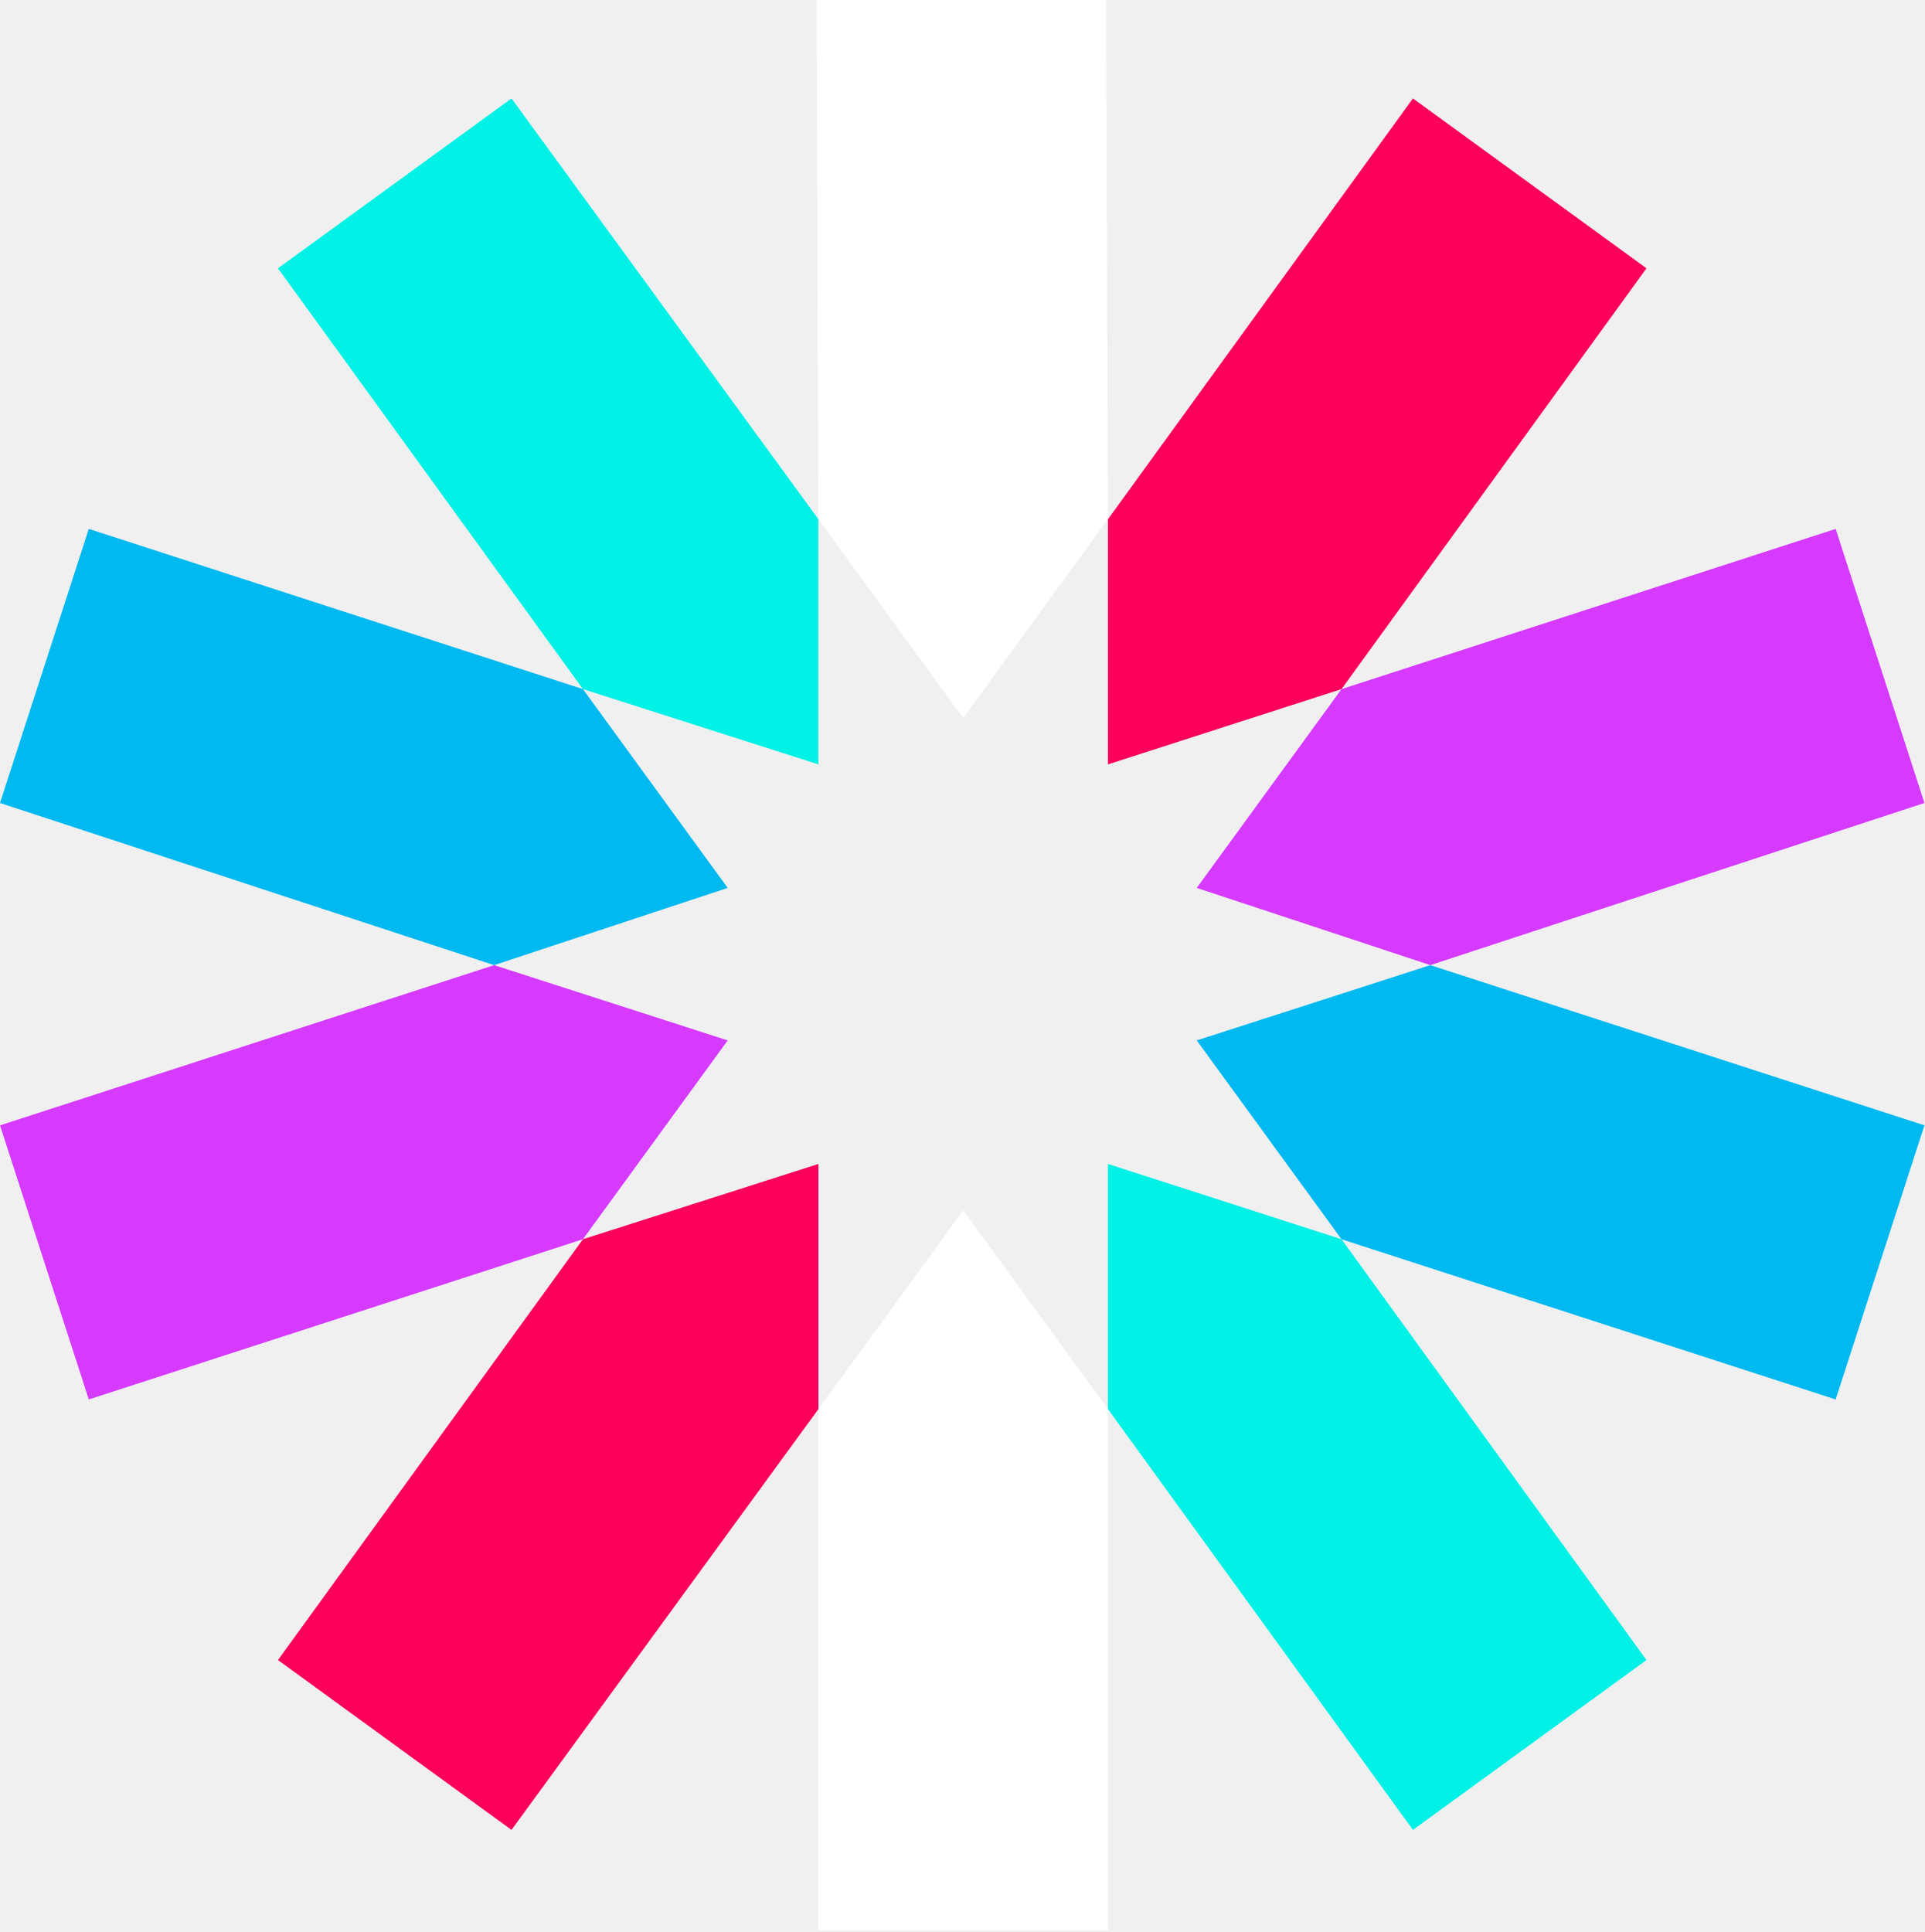
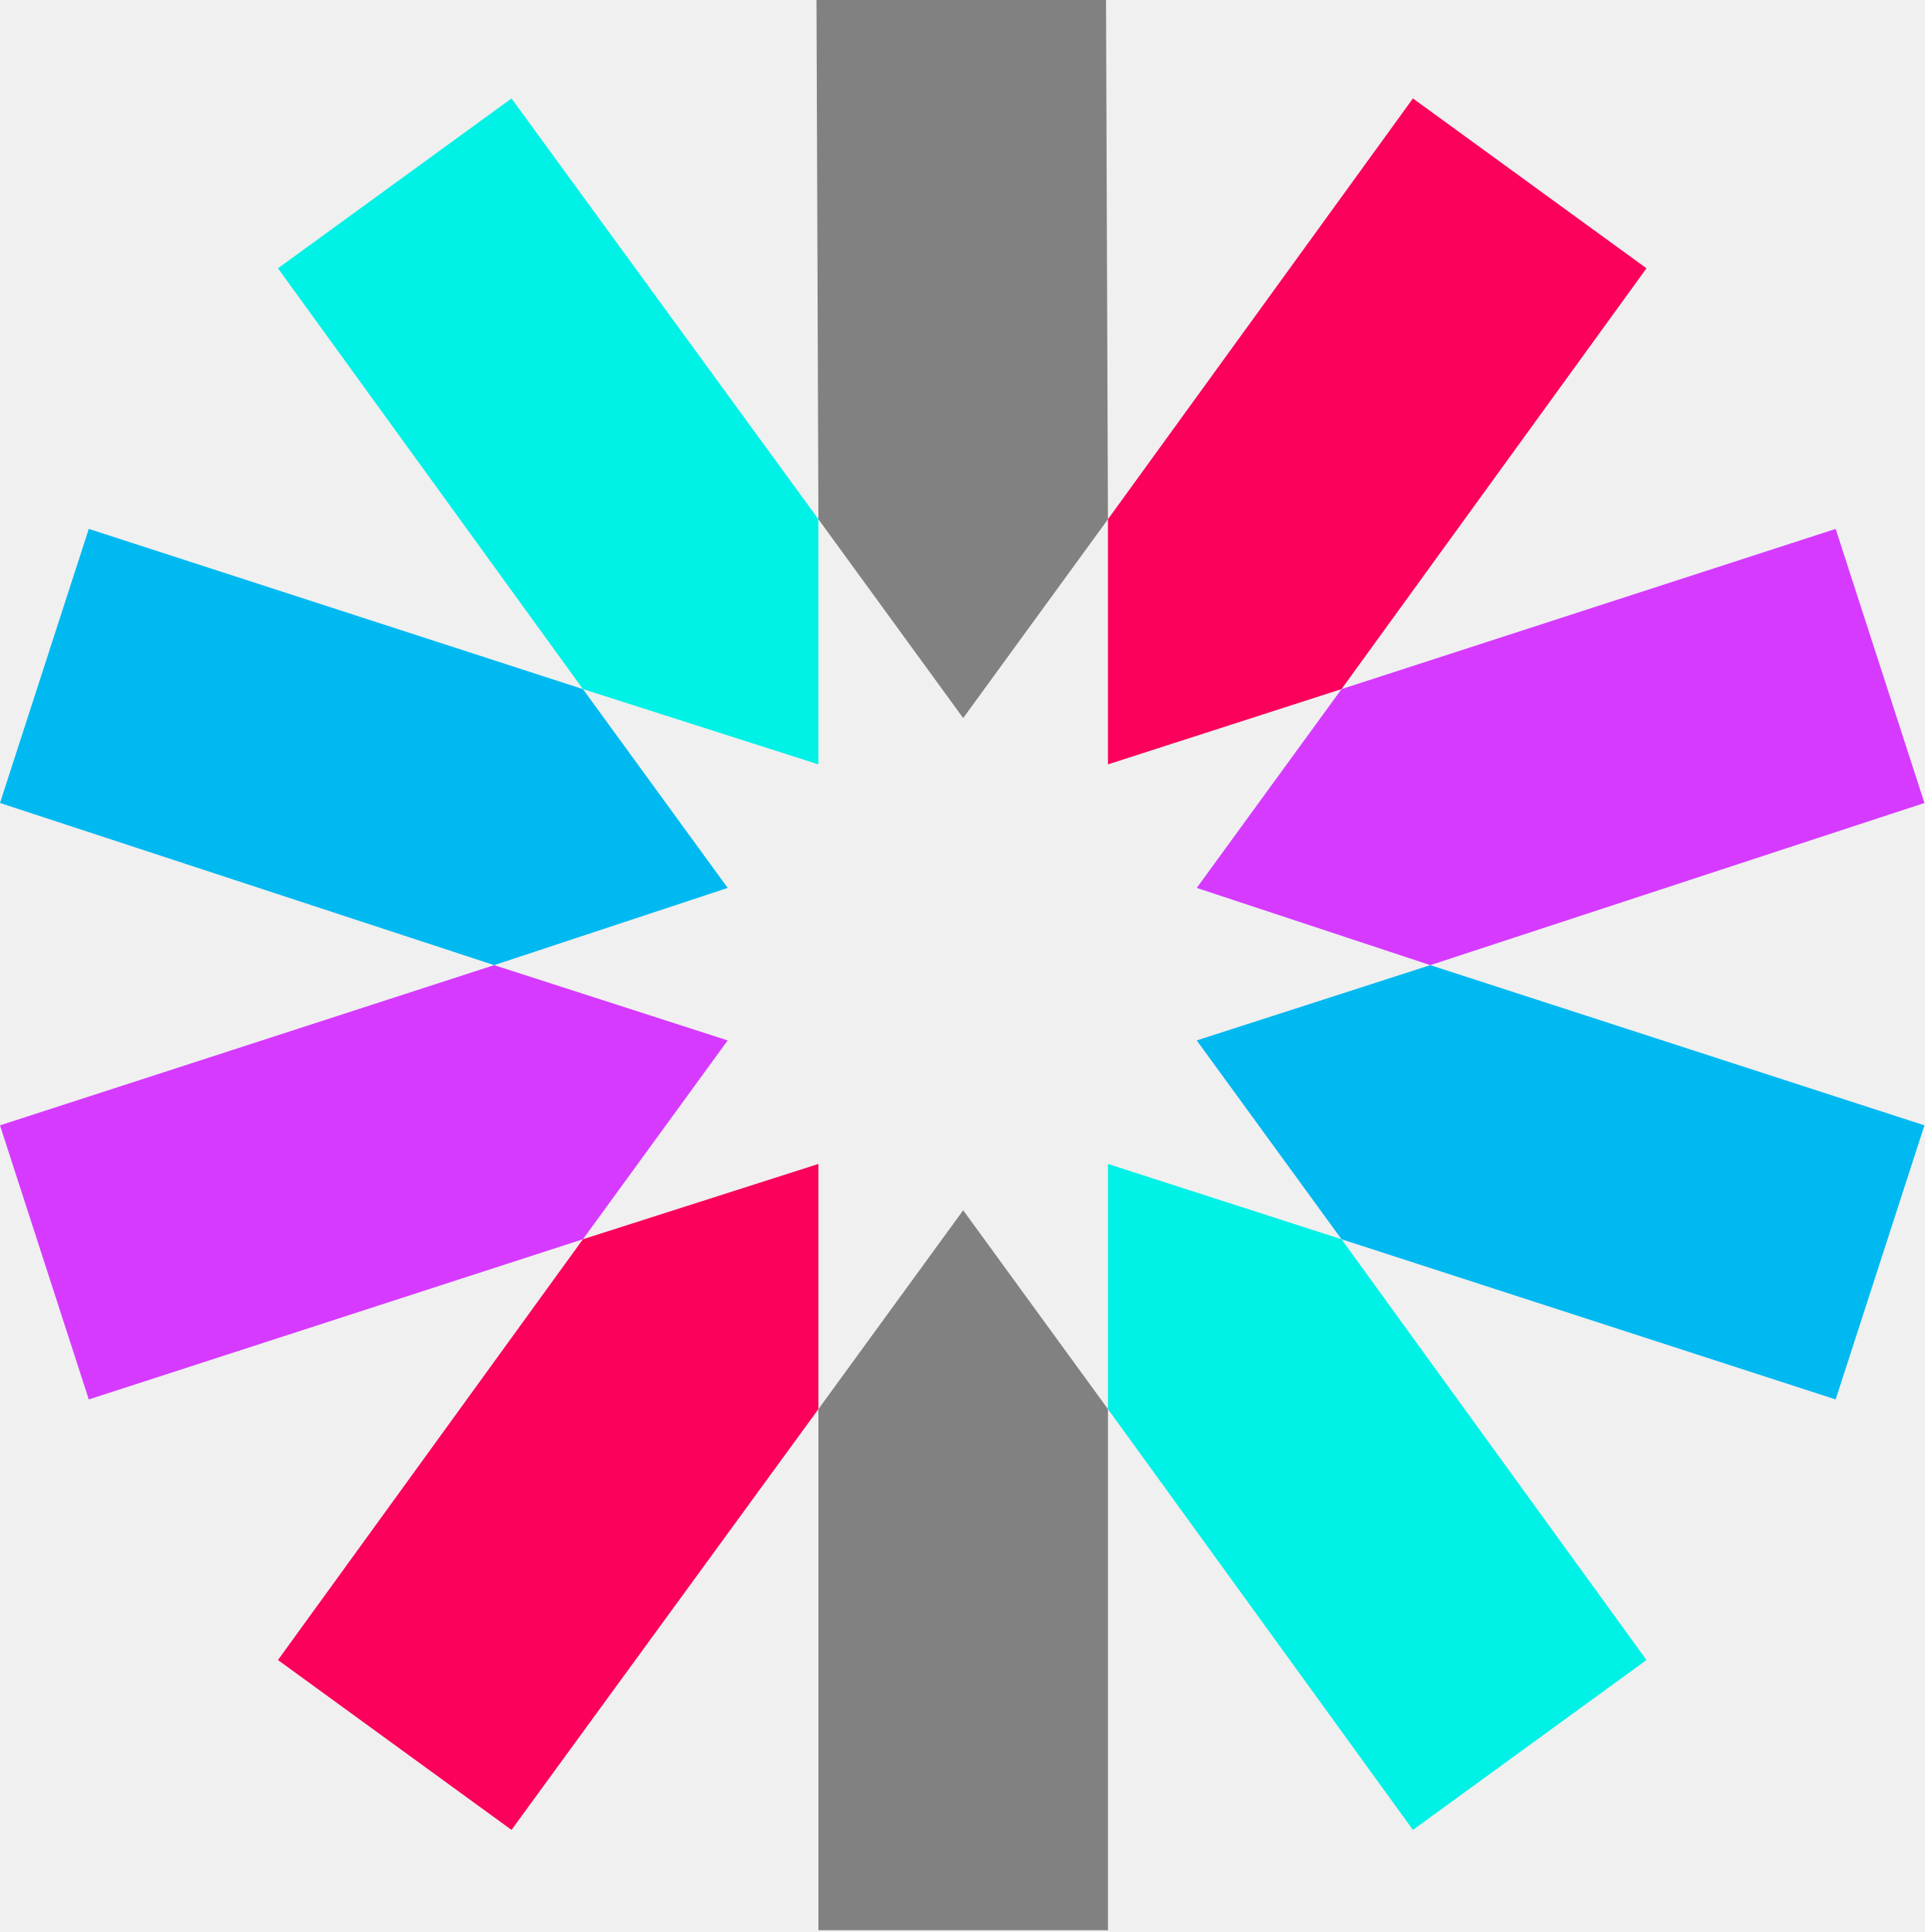
<svg xmlns="http://www.w3.org/2000/svg" viewBox="0 0 256 257" width="256" height="257" preserveAspectRatio="xMidYMid">
-   <path fill="#FFF" d="M147.386 69.071 147.129 0h-38.515l.257 69.071 19.257 26.448zM108.871 187.442v69.328h38.515v-69.328l-19.258-26.447z" />
+   <path fill="#818181" d="M147.386 69.071 147.129 0h-38.515l.257 69.071 19.257 26.448zM108.871 187.442v69.328h38.515v-69.328l-19.258-26.447z" />
  <path fill="#00F2E6" d="m147.386 187.442 40.57 55.976 31.069-22.596-40.57-55.975-31.069-10.015zM108.871 69.071 68.044 13.095 36.975 35.691l40.57 55.976 31.326 10.014z" />
  <path fill="#00B9F1" d="M77.545 91.667 11.811 70.355 0 106.816l65.733 21.569 31.069-10.271zM159.198 138.399l19.257 26.448 65.734 21.311L256 149.697l-65.733-21.312z" />
  <path fill="#D63AFF" d="M190.267 128.385 256 106.816l-11.811-36.461-65.734 21.312-19.257 26.447zM65.733 128.385 0 149.697l11.811 36.461 65.734-21.311 19.257-26.448z" />
  <path fill="#FB015B" d="m77.545 164.847-40.57 55.975 31.069 22.596 40.827-55.976v-32.61zM178.455 91.667l40.57-55.976-31.069-22.596-40.57 55.976v32.61z" />
</svg>
